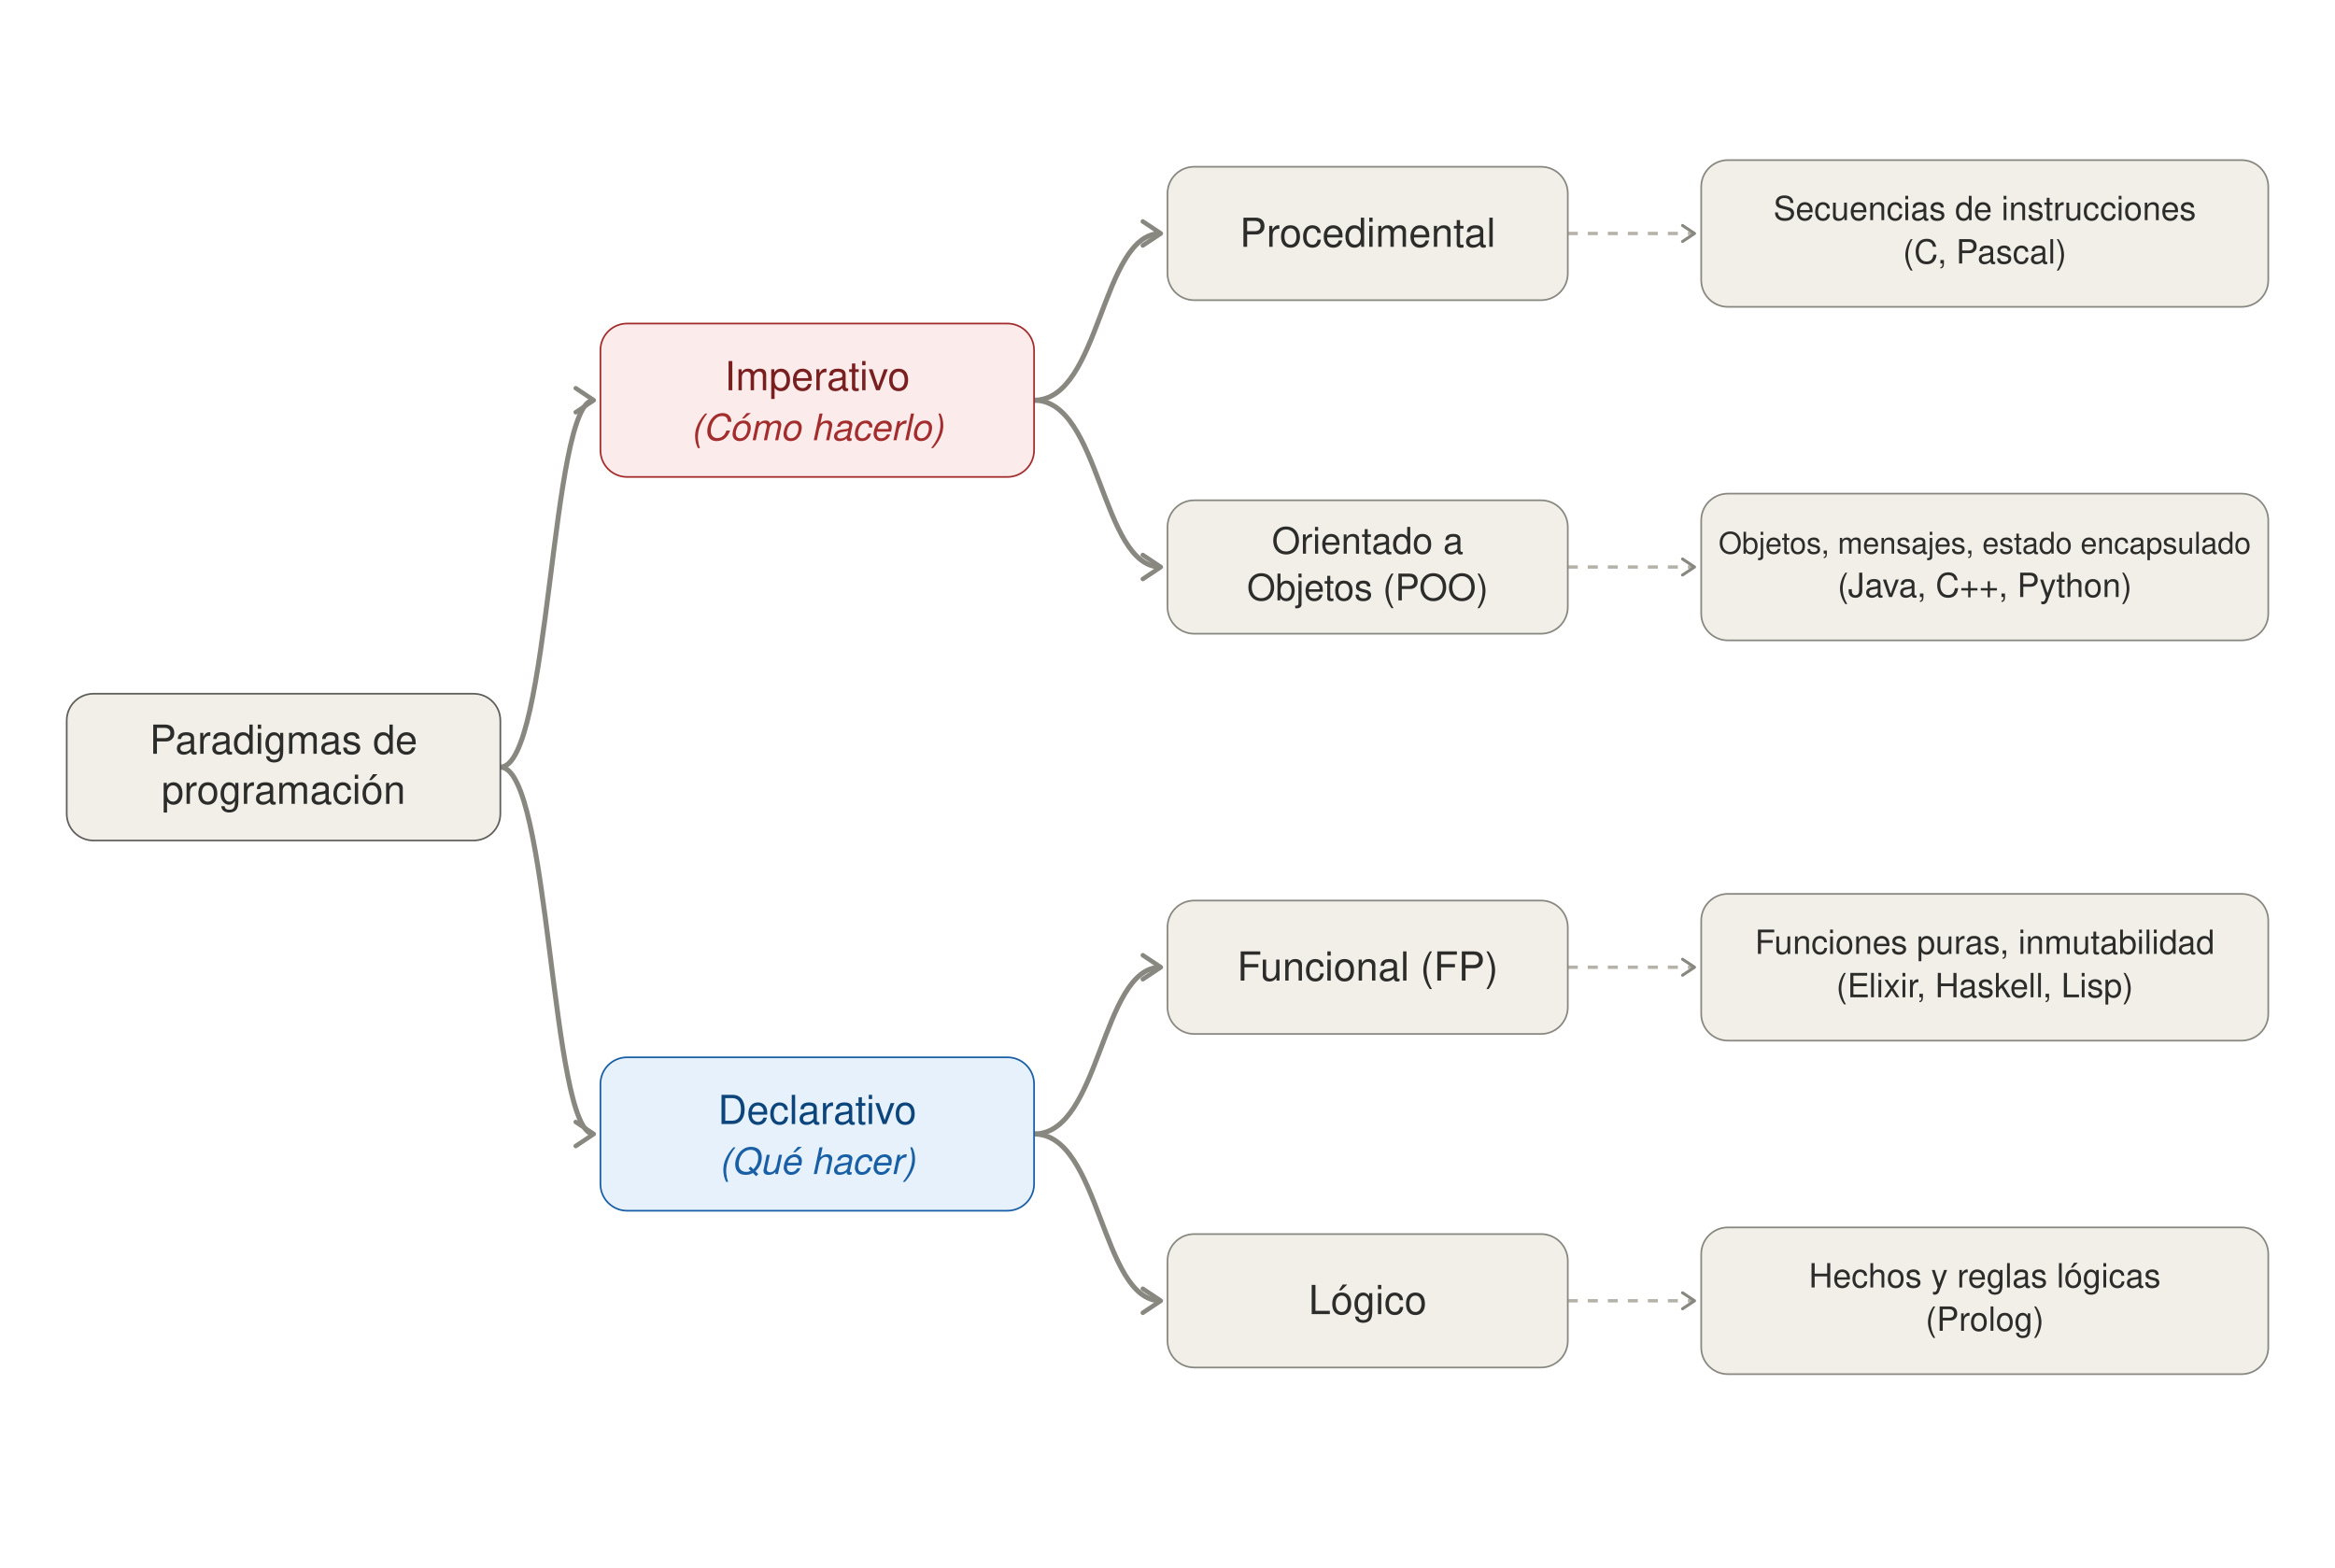
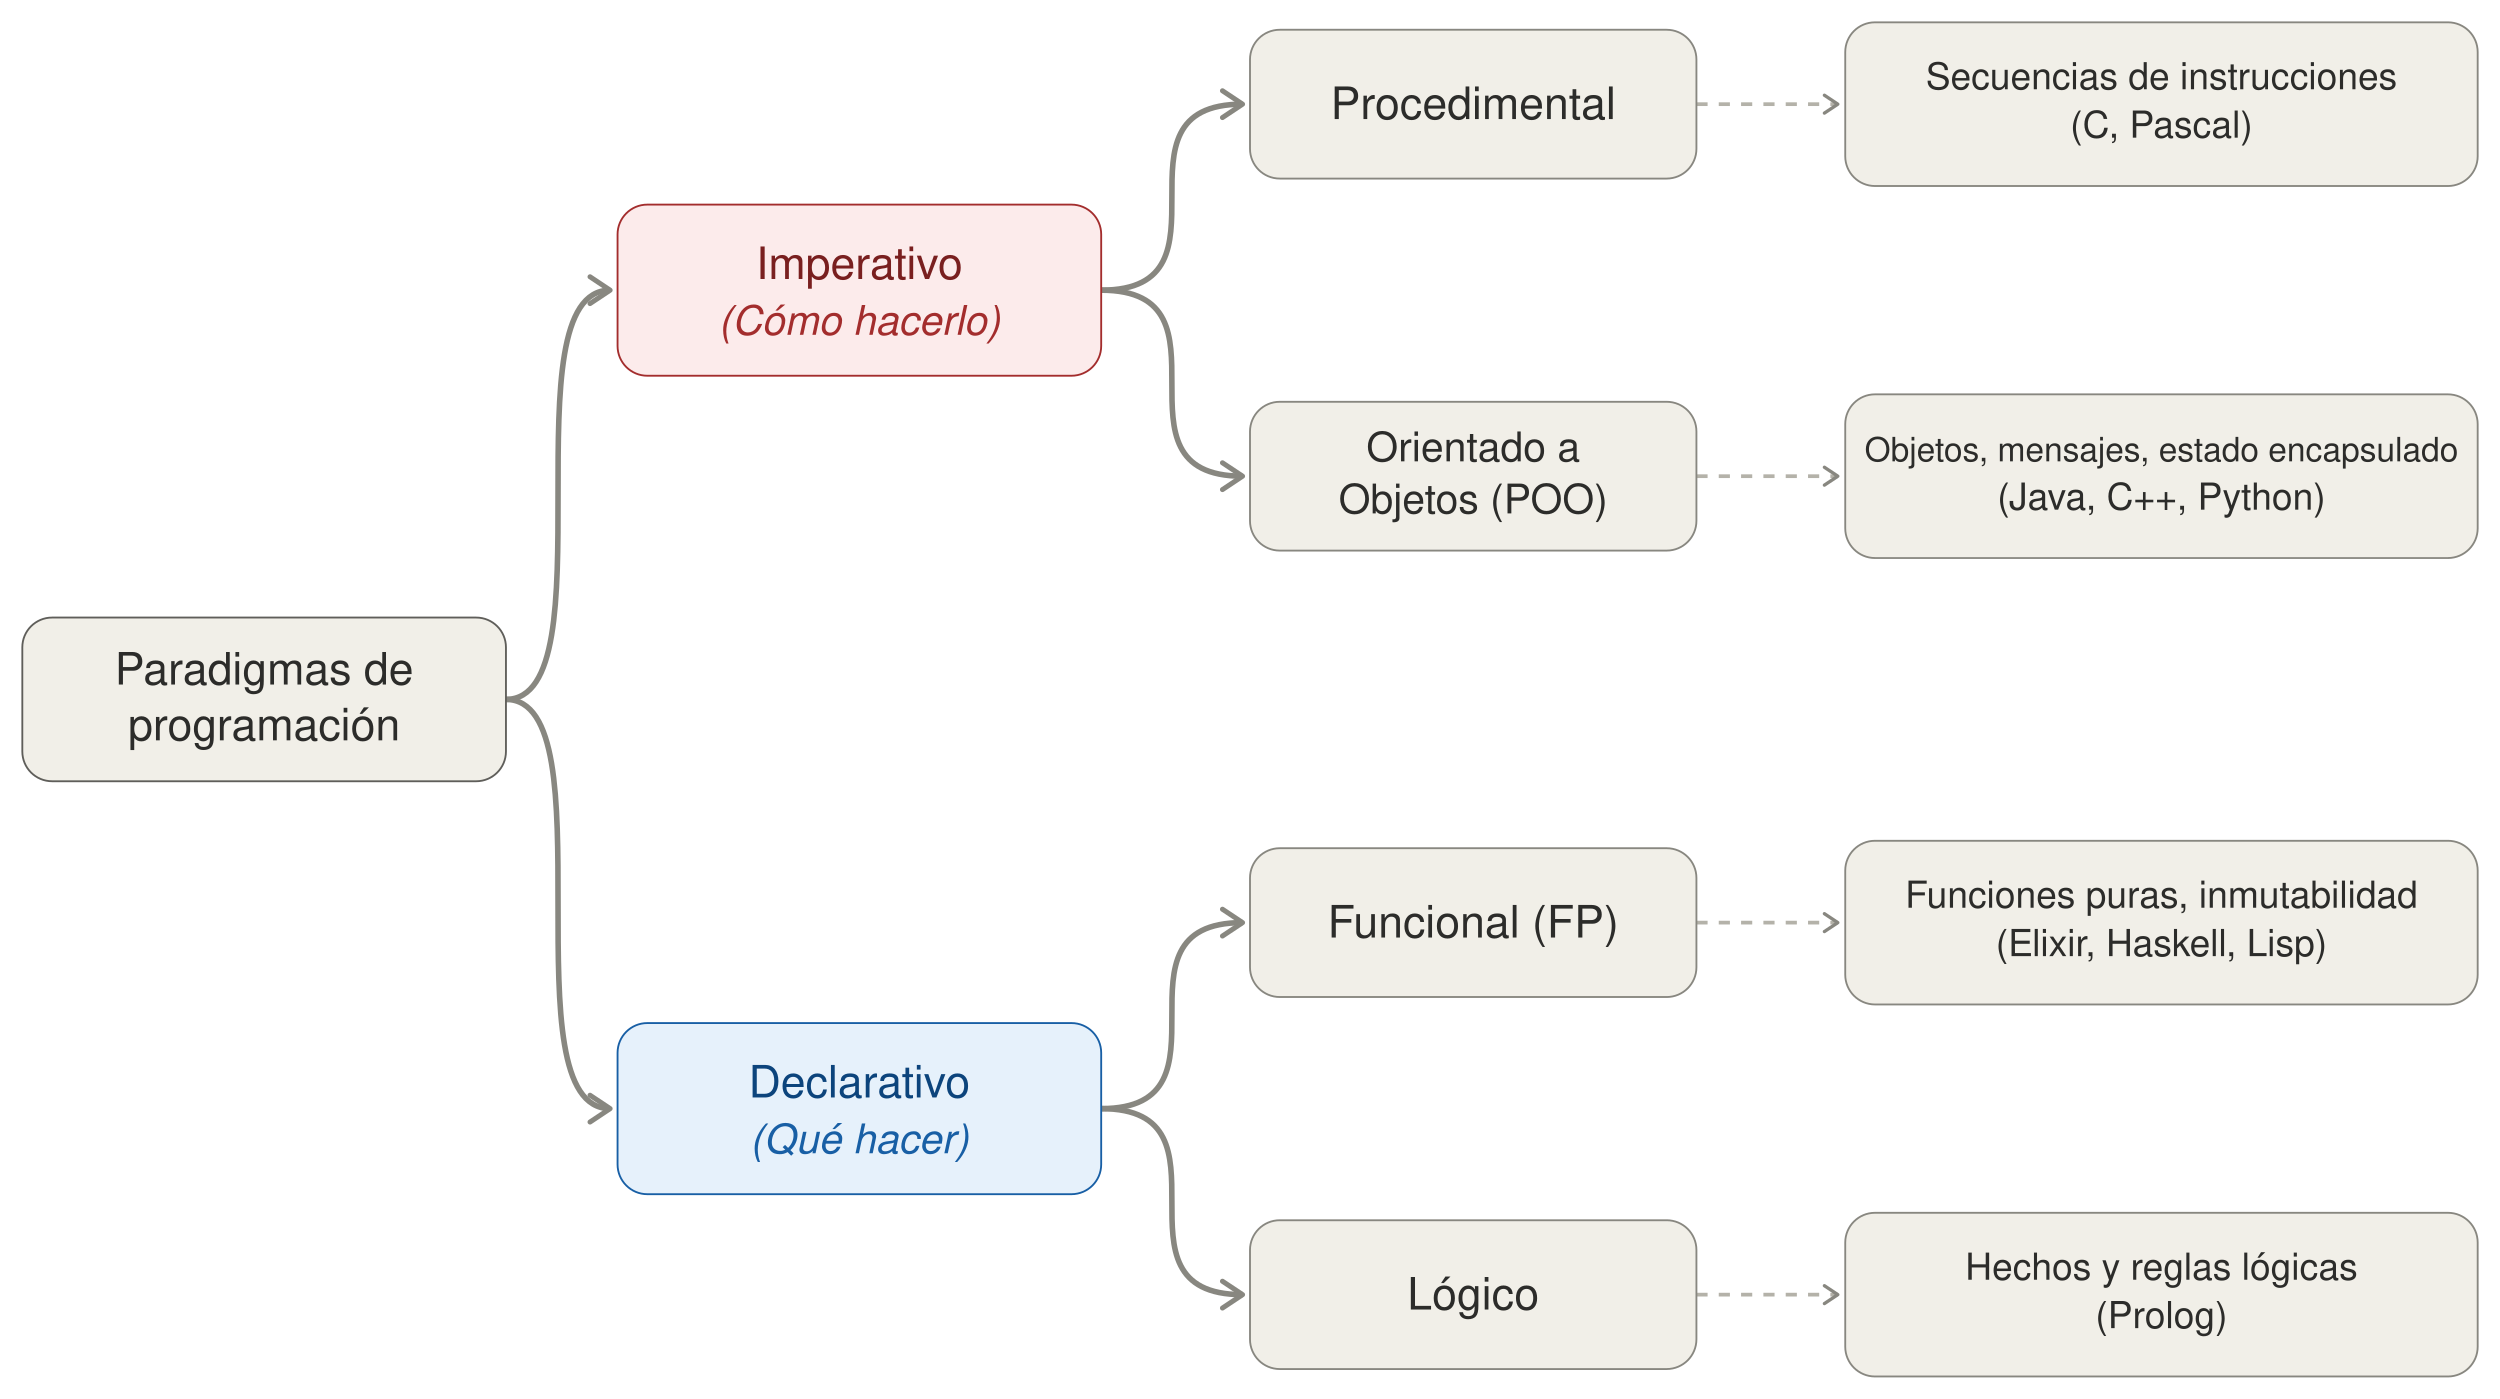
- <svg xmlns="http://www.w3.org/2000/svg" width="700" height="470" viewBox="0 0 700 470" font-family="Helvetica, Arial, sans-serif" role="img" aria-label="Paradigmas de programación">
+ <svg xmlns="http://www.w3.org/2000/svg" viewBox="14 42 672 376" font-family="Helvetica, Arial, sans-serif" role="img" aria-label="Paradigmas de programación">
  <defs>
    <marker id="arrow" viewBox="0 0 10 10" refX="8" refY="5" markerWidth="6" markerHeight="6" orient="auto-start-reverse">
      <path d="M2 1L8 5L2 9" fill="none" stroke="#888780" stroke-width="1.5" stroke-linecap="round" stroke-linejoin="round" />
    </marker>
  </defs>
-   <path d="M150 230 C 165 230, 165 120, 178 120" fill="none" stroke="#888780" stroke-width="1.5" marker-end="url(#arrow)" />
-   <path d="M150 230 C 165 230, 165 340, 178 340" fill="none" stroke="#888780" stroke-width="1.5" marker-end="url(#arrow)" />
-   <path d="M310 120 C 330 120, 330 70, 348 70" fill="none" stroke="#888780" stroke-width="1.5" marker-end="url(#arrow)" />
-   <path d="M310 120 C 330 120, 330 170, 348 170" fill="none" stroke="#888780" stroke-width="1.5" marker-end="url(#arrow)" />
-   <path d="M310 340 C 330 340, 330 290, 348 290" fill="none" stroke="#888780" stroke-width="1.5" marker-end="url(#arrow)" />
-   <path d="M310 340 C 330 340, 330 390, 348 390" fill="none" stroke="#888780" stroke-width="1.5" marker-end="url(#arrow)" />
+   <path d="M150 230 C 178 230, 150 120, 178 120" fill="none" stroke="#888780" stroke-width="1.5" marker-end="url(#arrow)" />
+   <path d="M150 230 C 178 230, 150 340, 178 340" fill="none" stroke="#888780" stroke-width="1.5" marker-end="url(#arrow)" />
+   <path d="M310 120 C 348 120, 310 70, 348 70" fill="none" stroke="#888780" stroke-width="1.5" marker-end="url(#arrow)" />
+   <path d="M310 120 C 348 120, 310 170, 348 170" fill="none" stroke="#888780" stroke-width="1.5" marker-end="url(#arrow)" />
+   <path d="M310 340 C 348 340, 310 290, 348 290" fill="none" stroke="#888780" stroke-width="1.5" marker-end="url(#arrow)" />
+   <path d="M310 340 C 348 340, 310 390, 348 390" fill="none" stroke="#888780" stroke-width="1.5" marker-end="url(#arrow)" />
  <line x1="470" y1="70" x2="508" y2="70" stroke="#b4b2a9" stroke-width="1" stroke-dasharray="3 3" marker-end="url(#arrow)" />
  <line x1="470" y1="170" x2="508" y2="170" stroke="#b4b2a9" stroke-width="1" stroke-dasharray="3 3" marker-end="url(#arrow)" />
  <line x1="470" y1="290" x2="508" y2="290" stroke="#b4b2a9" stroke-width="1" stroke-dasharray="3 3" marker-end="url(#arrow)" />
  <line x1="470" y1="390" x2="508" y2="390" stroke="#b4b2a9" stroke-width="1" stroke-dasharray="3 3" marker-end="url(#arrow)" />
  <rect x="20" y="208" width="130" height="44" rx="8" fill="#F1EFE8" stroke="#5F5E5A" stroke-width="0.5" />
  <text x="85" y="226" text-anchor="middle" fill="#2C2C2A" font-size="12" font-weight="500">Paradigmas de</text>
  <text x="85" y="241" text-anchor="middle" fill="#2C2C2A" font-size="12" font-weight="500">programación</text>
  <rect x="180" y="97" width="130" height="46" rx="8" fill="#FCEBEB" stroke="#A32D2D" stroke-width="0.5" />
  <text x="245" y="117" text-anchor="middle" fill="#791F1F" font-size="12" font-weight="500">Imperativo</text>
  <text x="245" y="132" text-anchor="middle" fill="#A32D2D" font-size="11" font-style="italic">(Cómo hacerlo)</text>
  <rect x="180" y="317" width="130" height="46" rx="8" fill="#E6F1FB" stroke="#185FA5" stroke-width="0.5" />
  <text x="245" y="337" text-anchor="middle" fill="#0C447C" font-size="12" font-weight="500">Declarativo</text>
  <text x="245" y="352" text-anchor="middle" fill="#185FA5" font-size="11" font-style="italic">(Qué hacer)</text>
  <rect x="350" y="50" width="120" height="40" rx="8" fill="#F1EFE8" stroke="#888780" stroke-width="0.5" />
  <text x="410" y="74" text-anchor="middle" fill="#2C2C2A" font-size="12">Procedimental</text>
  <rect x="350" y="150" width="120" height="40" rx="8" fill="#F1EFE8" stroke="#888780" stroke-width="0.5" />
  <text x="410" y="166" text-anchor="middle" fill="#2C2C2A" font-size="11">Orientado a</text>
  <text x="410" y="180" text-anchor="middle" fill="#2C2C2A" font-size="11">Objetos (POO)</text>
  <rect x="350" y="270" width="120" height="40" rx="8" fill="#F1EFE8" stroke="#888780" stroke-width="0.5" />
  <text x="410" y="294" text-anchor="middle" fill="#2C2C2A" font-size="12">Funcional (FP)</text>
  <rect x="350" y="370" width="120" height="40" rx="8" fill="#F1EFE8" stroke="#888780" stroke-width="0.5" />
  <text x="410" y="394" text-anchor="middle" fill="#2C2C2A" font-size="12">Lógico</text>
  <rect x="510" y="48" width="170" height="44" rx="8" fill="#F1EFE8" stroke="#888780" stroke-width="0.5" />
  <text x="595" y="66" text-anchor="middle" fill="#2C2C2A" font-size="10">Secuencias de instrucciones</text>
  <text x="595" y="79" text-anchor="middle" fill="#2C2C2A" font-size="10">(C, Pascal)</text>
  <rect x="510" y="148" width="170" height="44" rx="8" fill="#F1EFE8" stroke="#888780" stroke-width="0.5" />
  <text x="595" y="166" text-anchor="middle" fill="#2C2C2A" font-size="9">Objetos, mensajes, estado encapsulado</text>
  <text x="595" y="179" text-anchor="middle" fill="#2C2C2A" font-size="10">(Java, C++, Python)</text>
  <rect x="510" y="268" width="170" height="44" rx="8" fill="#F1EFE8" stroke="#888780" stroke-width="0.5" />
  <text x="595" y="286" text-anchor="middle" fill="#2C2C2A" font-size="10">Funciones puras, inmutabilidad</text>
  <text x="595" y="299" text-anchor="middle" fill="#2C2C2A" font-size="10">(Elixir, Haskell, Lisp)</text>
  <rect x="510" y="368" width="170" height="44" rx="8" fill="#F1EFE8" stroke="#888780" stroke-width="0.5" />
  <text x="595" y="386" text-anchor="middle" fill="#2C2C2A" font-size="10">Hechos y reglas lógicas</text>
  <text x="595" y="399" text-anchor="middle" fill="#2C2C2A" font-size="10">(Prolog)</text>
</svg>
